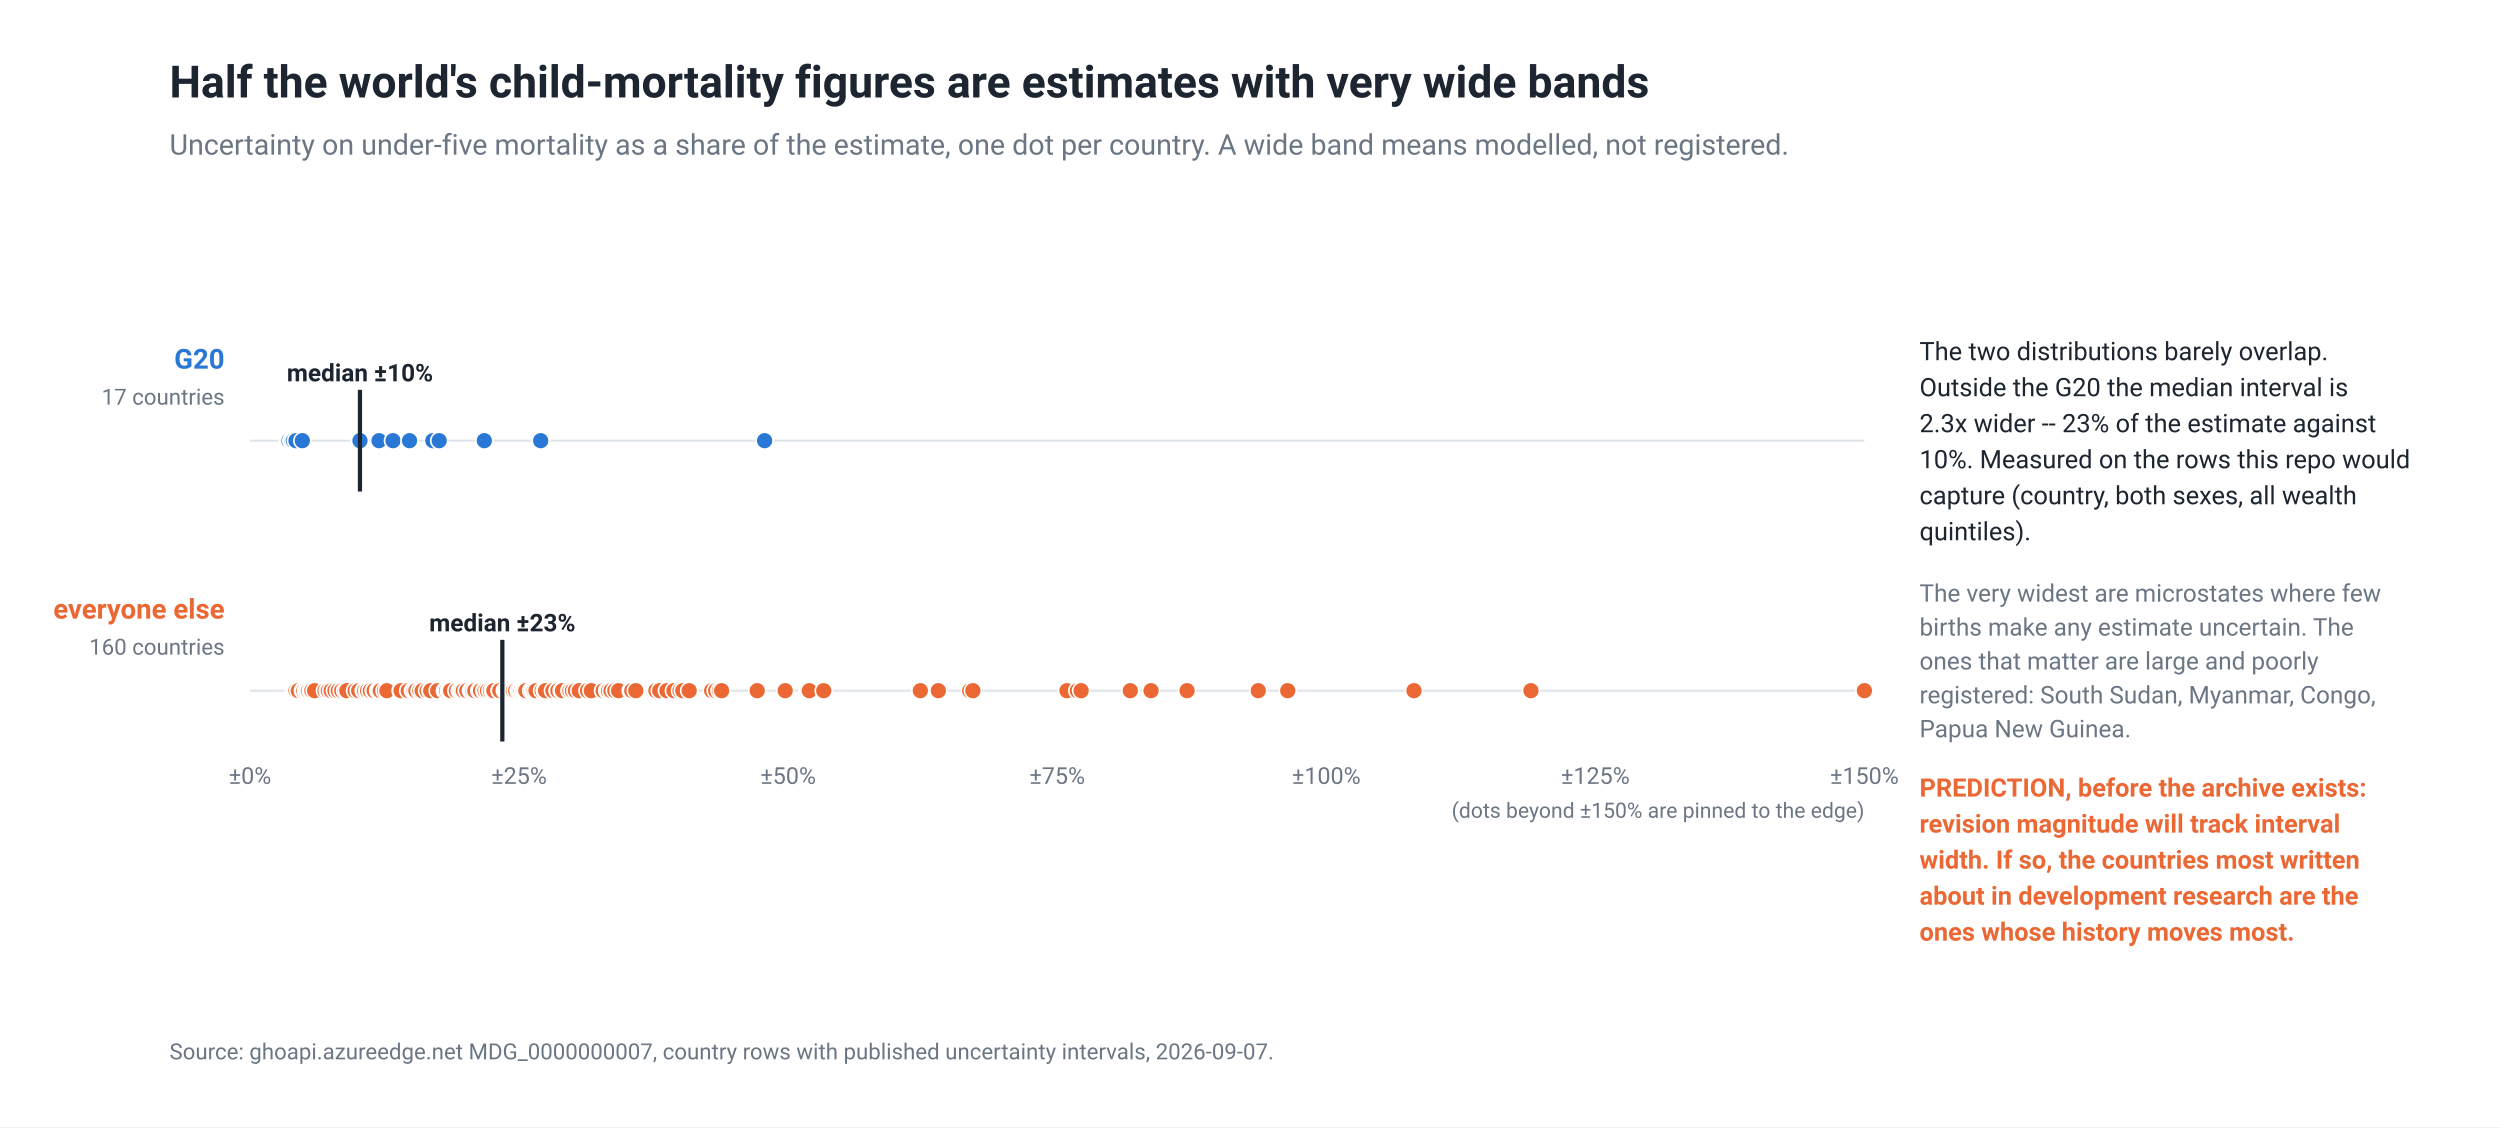
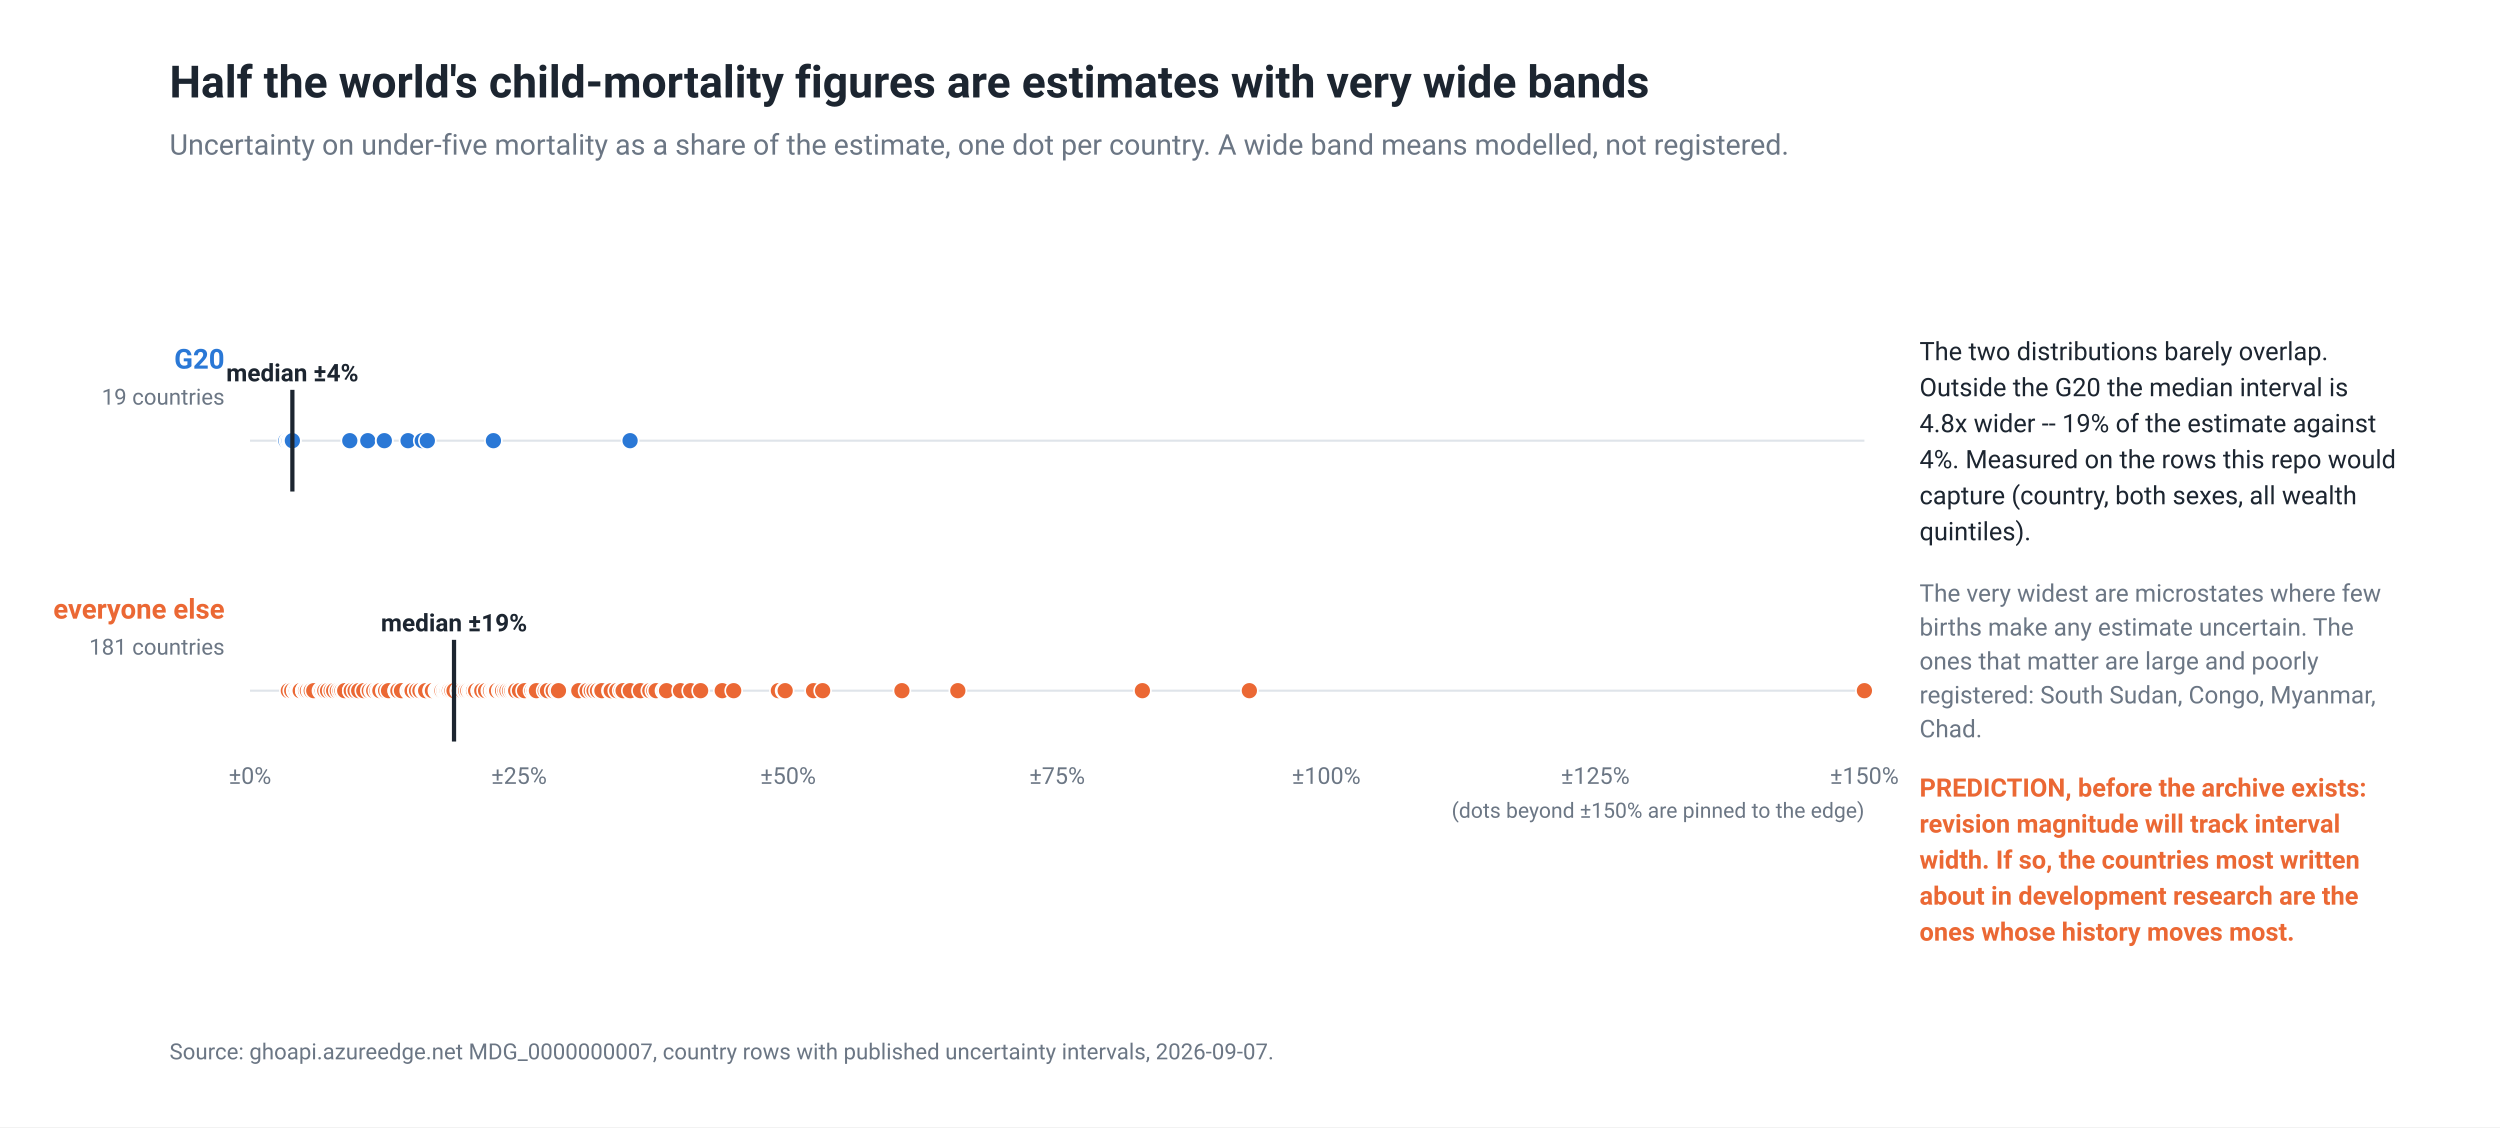
<svg xmlns="http://www.w3.org/2000/svg" width="1180" height="532" viewBox="0 0 1180 532">
  <rect width="1180" height="532" fill="#ffffff" />
  <text x="80.0" y="46.0" font-family="-apple-system,BlinkMacSystemFont,'Segoe UI',Roboto,Helvetica,Arial,sans-serif" font-size="21" fill="#1c2530" text-anchor="start" font-weight="600">Half the world's child-mortality figures are estimates with very wide bands</text>
  <text x="80.0" y="73.0" font-family="-apple-system,BlinkMacSystemFont,'Segoe UI',Roboto,Helvetica,Arial,sans-serif" font-size="13.5" fill="#6b7684" text-anchor="start" font-weight="normal">Uncertainty on under-five mortality as a share of the estimate, one dot per country. A wide band means modelled, not registered.</text>
  <text x="106.0" y="174.0" font-family="-apple-system,BlinkMacSystemFont,'Segoe UI',Roboto,Helvetica,Arial,sans-serif" font-size="13" fill="#2a78d6" text-anchor="end" font-weight="600">G20</text>
-   <text x="106.0" y="191.0" font-family="-apple-system,BlinkMacSystemFont,'Segoe UI',Roboto,Helvetica,Arial,sans-serif" font-size="10.5" fill="#6b7684" text-anchor="end" font-weight="normal">17 countries</text>
+   <text x="106.0" y="191.0" font-family="-apple-system,BlinkMacSystemFont,'Segoe UI',Roboto,Helvetica,Arial,sans-serif" font-size="10.5" fill="#6b7684" text-anchor="end" font-weight="normal">19 countries</text>
  <line x1="118.0" y1="208.0" x2="880.0" y2="208.0" stroke="#dfe4ea" stroke-width="1" />
+   <circle cx="134.9" cy="208.0" r="4" fill="#2a78d6" stroke="#ffffff" stroke-width="0.8" />
  <circle cx="135.9" cy="208.0" r="4" fill="#2a78d6" stroke="#ffffff" stroke-width="0.8" />
-   <circle cx="136.4" cy="208.0" r="4" fill="#2a78d6" stroke="#ffffff" stroke-width="0.8" />
+   <circle cx="136.5" cy="208.0" r="4" fill="#2a78d6" stroke="#ffffff" stroke-width="0.8" />
+   <circle cx="137.2" cy="208.0" r="4" fill="#2a78d6" stroke="#ffffff" stroke-width="0.8" />
  <circle cx="137.6" cy="208.0" r="4" fill="#2a78d6" stroke="#ffffff" stroke-width="0.8" />
-   <circle cx="137.6" cy="208.0" r="4" fill="#2a78d6" stroke="#ffffff" stroke-width="0.8" />
+   <circle cx="137.7" cy="208.0" r="4" fill="#2a78d6" stroke="#ffffff" stroke-width="0.8" />
+   <circle cx="137.7" cy="208.0" r="4" fill="#2a78d6" stroke="#ffffff" stroke-width="0.8" />
  <circle cx="137.8" cy="208.0" r="4" fill="#2a78d6" stroke="#ffffff" stroke-width="0.8" />
-   <circle cx="138.5" cy="208.0" r="4" fill="#2a78d6" stroke="#ffffff" stroke-width="0.8" />
-   <circle cx="139.7" cy="208.0" r="4" fill="#2a78d6" stroke="#ffffff" stroke-width="0.8" />
-   <circle cx="142.7" cy="208.0" r="4" fill="#2a78d6" stroke="#ffffff" stroke-width="0.8" />
-   <circle cx="169.9" cy="208.0" r="4" fill="#2a78d6" stroke="#ffffff" stroke-width="0.8" />
-   <circle cx="178.9" cy="208.0" r="4" fill="#2a78d6" stroke="#ffffff" stroke-width="0.8" />
-   <circle cx="185.5" cy="208.0" r="4" fill="#2a78d6" stroke="#ffffff" stroke-width="0.8" />
-   <circle cx="193.3" cy="208.0" r="4" fill="#2a78d6" stroke="#ffffff" stroke-width="0.8" />
-   <circle cx="204.3" cy="208.0" r="4" fill="#2a78d6" stroke="#ffffff" stroke-width="0.8" />
-   <circle cx="207.3" cy="208.0" r="4" fill="#2a78d6" stroke="#ffffff" stroke-width="0.8" />
-   <circle cx="228.6" cy="208.0" r="4" fill="#2a78d6" stroke="#ffffff" stroke-width="0.8" />
-   <circle cx="255.2" cy="208.0" r="4" fill="#2a78d6" stroke="#ffffff" stroke-width="0.8" />
-   <circle cx="360.9" cy="208.0" r="4" fill="#2a78d6" stroke="#ffffff" stroke-width="0.8" />
-   <line x1="169.9" y1="184.0" x2="169.9" y2="232.0" stroke="#1c2530" stroke-width="2" />
-   <text x="169.9" y="180.0" font-family="-apple-system,BlinkMacSystemFont,'Segoe UI',Roboto,Helvetica,Arial,sans-serif" font-size="11.5" fill="#1c2530" text-anchor="middle" font-weight="600">median ±10%</text>
+   <circle cx="137.9" cy="208.0" r="4" fill="#2a78d6" stroke="#ffffff" stroke-width="0.8" />
+   <circle cx="138.0" cy="208.0" r="4" fill="#2a78d6" stroke="#ffffff" stroke-width="0.8" />
+   <circle cx="165.1" cy="208.0" r="4" fill="#2a78d6" stroke="#ffffff" stroke-width="0.8" />
+   <circle cx="173.6" cy="208.0" r="4" fill="#2a78d6" stroke="#ffffff" stroke-width="0.8" />
+   <circle cx="181.3" cy="208.0" r="4" fill="#2a78d6" stroke="#ffffff" stroke-width="0.8" />
+   <circle cx="181.4" cy="208.0" r="4" fill="#2a78d6" stroke="#ffffff" stroke-width="0.8" />
+   <circle cx="192.6" cy="208.0" r="4" fill="#2a78d6" stroke="#ffffff" stroke-width="0.8" />
+   <circle cx="199.3" cy="208.0" r="4" fill="#2a78d6" stroke="#ffffff" stroke-width="0.8" />
+   <circle cx="201.7" cy="208.0" r="4" fill="#2a78d6" stroke="#ffffff" stroke-width="0.8" />
+   <circle cx="232.9" cy="208.0" r="4" fill="#2a78d6" stroke="#ffffff" stroke-width="0.8" />
+   <circle cx="297.4" cy="208.0" r="4" fill="#2a78d6" stroke="#ffffff" stroke-width="0.8" />
+   <line x1="138.0" y1="184.0" x2="138.0" y2="232.0" stroke="#1c2530" stroke-width="2" />
+   <text x="138.0" y="180.0" font-family="-apple-system,BlinkMacSystemFont,'Segoe UI',Roboto,Helvetica,Arial,sans-serif" font-size="11.5" fill="#1c2530" text-anchor="middle" font-weight="600">median ±4%</text>
  <text x="106.0" y="292.0" font-family="-apple-system,BlinkMacSystemFont,'Segoe UI',Roboto,Helvetica,Arial,sans-serif" font-size="13" fill="#eb6834" text-anchor="end" font-weight="600">everyone else</text>
-   <text x="106.0" y="309.0" font-family="-apple-system,BlinkMacSystemFont,'Segoe UI',Roboto,Helvetica,Arial,sans-serif" font-size="10.5" fill="#6b7684" text-anchor="end" font-weight="normal">160 countries</text>
+   <text x="106.0" y="309.0" font-family="-apple-system,BlinkMacSystemFont,'Segoe UI',Roboto,Helvetica,Arial,sans-serif" font-size="10.5" fill="#6b7684" text-anchor="end" font-weight="normal">181 countries</text>
  <line x1="118.0" y1="326.0" x2="880.0" y2="326.0" stroke="#dfe4ea" stroke-width="1" />
-   <circle cx="138.7" cy="326.0" r="4" fill="#eb6834" stroke="#ffffff" stroke-width="0.8" />
-   <circle cx="139.2" cy="326.0" r="4" fill="#eb6834" stroke="#ffffff" stroke-width="0.8" />
-   <circle cx="139.7" cy="326.0" r="4" fill="#eb6834" stroke="#ffffff" stroke-width="0.8" />
-   <circle cx="140.8" cy="326.0" r="4" fill="#eb6834" stroke="#ffffff" stroke-width="0.8" />
-   <circle cx="143.0" cy="326.0" r="4" fill="#eb6834" stroke="#ffffff" stroke-width="0.8" />
-   <circle cx="143.4" cy="326.0" r="4" fill="#eb6834" stroke="#ffffff" stroke-width="0.8" />
-   <circle cx="144.5" cy="326.0" r="4" fill="#eb6834" stroke="#ffffff" stroke-width="0.8" />
-   <circle cx="144.7" cy="326.0" r="4" fill="#eb6834" stroke="#ffffff" stroke-width="0.8" />
-   <circle cx="145.5" cy="326.0" r="4" fill="#eb6834" stroke="#ffffff" stroke-width="0.8" />
-   <circle cx="145.6" cy="326.0" r="4" fill="#eb6834" stroke="#ffffff" stroke-width="0.8" />
-   <circle cx="146.7" cy="326.0" r="4" fill="#eb6834" stroke="#ffffff" stroke-width="0.8" />
+   <circle cx="136.1" cy="326.0" r="4" fill="#eb6834" stroke="#ffffff" stroke-width="0.8" />
+   <circle cx="137.7" cy="326.0" r="4" fill="#eb6834" stroke="#ffffff" stroke-width="0.8" />
+   <circle cx="139.3" cy="326.0" r="4" fill="#eb6834" stroke="#ffffff" stroke-width="0.8" />
+   <circle cx="139.5" cy="326.0" r="4" fill="#eb6834" stroke="#ffffff" stroke-width="0.8" />
+   <circle cx="139.9" cy="326.0" r="4" fill="#eb6834" stroke="#ffffff" stroke-width="0.8" />
+   <circle cx="140.7" cy="326.0" r="4" fill="#eb6834" stroke="#ffffff" stroke-width="0.8" />
+   <circle cx="141.1" cy="326.0" r="4" fill="#eb6834" stroke="#ffffff" stroke-width="0.8" />
+   <circle cx="141.4" cy="326.0" r="4" fill="#eb6834" stroke="#ffffff" stroke-width="0.8" />
+   <circle cx="141.7" cy="326.0" r="4" fill="#eb6834" stroke="#ffffff" stroke-width="0.8" />
+   <circle cx="143.6" cy="326.0" r="4" fill="#eb6834" stroke="#ffffff" stroke-width="0.8" />
+   <circle cx="143.7" cy="326.0" r="4" fill="#eb6834" stroke="#ffffff" stroke-width="0.8" />
+   <circle cx="143.8" cy="326.0" r="4" fill="#eb6834" stroke="#ffffff" stroke-width="0.8" />
+   <circle cx="144.2" cy="326.0" r="4" fill="#eb6834" stroke="#ffffff" stroke-width="0.8" />
+   <circle cx="144.2" cy="326.0" r="4" fill="#eb6834" stroke="#ffffff" stroke-width="0.8" />
+   <circle cx="145.1" cy="326.0" r="4" fill="#eb6834" stroke="#ffffff" stroke-width="0.8" />
+   <circle cx="146.3" cy="326.0" r="4" fill="#eb6834" stroke="#ffffff" stroke-width="0.8" />
+   <circle cx="146.5" cy="326.0" r="4" fill="#eb6834" stroke="#ffffff" stroke-width="0.8" />
  <circle cx="146.9" cy="326.0" r="4" fill="#eb6834" stroke="#ffffff" stroke-width="0.8" />
-   <circle cx="147.2" cy="326.0" r="4" fill="#eb6834" stroke="#ffffff" stroke-width="0.8" />
-   <circle cx="148.5" cy="326.0" r="4" fill="#eb6834" stroke="#ffffff" stroke-width="0.8" />
-   <circle cx="153.4" cy="326.0" r="4" fill="#eb6834" stroke="#ffffff" stroke-width="0.8" />
-   <circle cx="154.7" cy="326.0" r="4" fill="#eb6834" stroke="#ffffff" stroke-width="0.8" />
-   <circle cx="155.0" cy="326.0" r="4" fill="#eb6834" stroke="#ffffff" stroke-width="0.8" />
+   <circle cx="148.1" cy="326.0" r="4" fill="#eb6834" stroke="#ffffff" stroke-width="0.8" />
+   <circle cx="151.5" cy="326.0" r="4" fill="#eb6834" stroke="#ffffff" stroke-width="0.8" />
+   <circle cx="152.1" cy="326.0" r="4" fill="#eb6834" stroke="#ffffff" stroke-width="0.8" />
+   <circle cx="153.0" cy="326.0" r="4" fill="#eb6834" stroke="#ffffff" stroke-width="0.8" />
+   <circle cx="153.1" cy="326.0" r="4" fill="#eb6834" stroke="#ffffff" stroke-width="0.8" />
+   <circle cx="153.3" cy="326.0" r="4" fill="#eb6834" stroke="#ffffff" stroke-width="0.8" />
+   <circle cx="154.6" cy="326.0" r="4" fill="#eb6834" stroke="#ffffff" stroke-width="0.8" />
  <circle cx="156.3" cy="326.0" r="4" fill="#eb6834" stroke="#ffffff" stroke-width="0.8" />
-   <circle cx="158.1" cy="326.0" r="4" fill="#eb6834" stroke="#ffffff" stroke-width="0.8" />
-   <circle cx="159.7" cy="326.0" r="4" fill="#eb6834" stroke="#ffffff" stroke-width="0.8" />
-   <circle cx="161.3" cy="326.0" r="4" fill="#eb6834" stroke="#ffffff" stroke-width="0.8" />
-   <circle cx="162.9" cy="326.0" r="4" fill="#eb6834" stroke="#ffffff" stroke-width="0.8" />
-   <circle cx="163.7" cy="326.0" r="4" fill="#eb6834" stroke="#ffffff" stroke-width="0.8" />
+   <circle cx="157.5" cy="326.0" r="4" fill="#eb6834" stroke="#ffffff" stroke-width="0.8" />
+   <circle cx="159.2" cy="326.0" r="4" fill="#eb6834" stroke="#ffffff" stroke-width="0.8" />
+   <circle cx="160.5" cy="326.0" r="4" fill="#eb6834" stroke="#ffffff" stroke-width="0.8" />
+   <circle cx="161.4" cy="326.0" r="4" fill="#eb6834" stroke="#ffffff" stroke-width="0.8" />
+   <circle cx="162.4" cy="326.0" r="4" fill="#eb6834" stroke="#ffffff" stroke-width="0.8" />
+   <circle cx="162.7" cy="326.0" r="4" fill="#eb6834" stroke="#ffffff" stroke-width="0.8" />
+   <circle cx="165.8" cy="326.0" r="4" fill="#eb6834" stroke="#ffffff" stroke-width="0.8" />
+   <circle cx="165.8" cy="326.0" r="4" fill="#eb6834" stroke="#ffffff" stroke-width="0.8" />
  <circle cx="167.6" cy="326.0" r="4" fill="#eb6834" stroke="#ffffff" stroke-width="0.8" />
  <circle cx="169.3" cy="326.0" r="4" fill="#eb6834" stroke="#ffffff" stroke-width="0.8" />
  <circle cx="171.7" cy="326.0" r="4" fill="#eb6834" stroke="#ffffff" stroke-width="0.8" />
-   <circle cx="172.1" cy="326.0" r="4" fill="#eb6834" stroke="#ffffff" stroke-width="0.8" />
-   <circle cx="173.3" cy="326.0" r="4" fill="#eb6834" stroke="#ffffff" stroke-width="0.8" />
-   <circle cx="173.5" cy="326.0" r="4" fill="#eb6834" stroke="#ffffff" stroke-width="0.8" />
-   <circle cx="174.8" cy="326.0" r="4" fill="#eb6834" stroke="#ffffff" stroke-width="0.8" />
+   <circle cx="174.3" cy="326.0" r="4" fill="#eb6834" stroke="#ffffff" stroke-width="0.8" />
+   <circle cx="175.8" cy="326.0" r="4" fill="#eb6834" stroke="#ffffff" stroke-width="0.8" />
  <circle cx="176.4" cy="326.0" r="4" fill="#eb6834" stroke="#ffffff" stroke-width="0.8" />
-   <circle cx="176.6" cy="326.0" r="4" fill="#eb6834" stroke="#ffffff" stroke-width="0.8" />
-   <circle cx="178.5" cy="326.0" r="4" fill="#eb6834" stroke="#ffffff" stroke-width="0.8" />
-   <circle cx="178.9" cy="326.0" r="4" fill="#eb6834" stroke="#ffffff" stroke-width="0.8" />
-   <circle cx="179.5" cy="326.0" r="4" fill="#eb6834" stroke="#ffffff" stroke-width="0.8" />
-   <circle cx="181.5" cy="326.0" r="4" fill="#eb6834" stroke="#ffffff" stroke-width="0.8" />
-   <circle cx="182.6" cy="326.0" r="4" fill="#eb6834" stroke="#ffffff" stroke-width="0.8" />
-   <circle cx="189.1" cy="326.0" r="4" fill="#eb6834" stroke="#ffffff" stroke-width="0.8" />
-   <circle cx="189.3" cy="326.0" r="4" fill="#eb6834" stroke="#ffffff" stroke-width="0.8" />
-   <circle cx="192.7" cy="326.0" r="4" fill="#eb6834" stroke="#ffffff" stroke-width="0.8" />
-   <circle cx="194.9" cy="326.0" r="4" fill="#eb6834" stroke="#ffffff" stroke-width="0.8" />
-   <circle cx="195.5" cy="326.0" r="4" fill="#eb6834" stroke="#ffffff" stroke-width="0.8" />
-   <circle cx="196.3" cy="326.0" r="4" fill="#eb6834" stroke="#ffffff" stroke-width="0.8" />
-   <circle cx="198.1" cy="326.0" r="4" fill="#eb6834" stroke="#ffffff" stroke-width="0.8" />
+   <circle cx="177.9" cy="326.0" r="4" fill="#eb6834" stroke="#ffffff" stroke-width="0.8" />
+   <circle cx="178.8" cy="326.0" r="4" fill="#eb6834" stroke="#ffffff" stroke-width="0.8" />
+   <circle cx="179.3" cy="326.0" r="4" fill="#eb6834" stroke="#ffffff" stroke-width="0.8" />
+   <circle cx="181.4" cy="326.0" r="4" fill="#eb6834" stroke="#ffffff" stroke-width="0.8" />
+   <circle cx="181.9" cy="326.0" r="4" fill="#eb6834" stroke="#ffffff" stroke-width="0.8" />
+   <circle cx="182.0" cy="326.0" r="4" fill="#eb6834" stroke="#ffffff" stroke-width="0.8" />
+   <circle cx="183.4" cy="326.0" r="4" fill="#eb6834" stroke="#ffffff" stroke-width="0.8" />
+   <circle cx="187.2" cy="326.0" r="4" fill="#eb6834" stroke="#ffffff" stroke-width="0.8" />
+   <circle cx="187.3" cy="326.0" r="4" fill="#eb6834" stroke="#ffffff" stroke-width="0.8" />
+   <circle cx="187.5" cy="326.0" r="4" fill="#eb6834" stroke="#ffffff" stroke-width="0.8" />
+   <circle cx="187.8" cy="326.0" r="4" fill="#eb6834" stroke="#ffffff" stroke-width="0.8" />
+   <circle cx="187.8" cy="326.0" r="4" fill="#eb6834" stroke="#ffffff" stroke-width="0.8" />
+   <circle cx="189.5" cy="326.0" r="4" fill="#eb6834" stroke="#ffffff" stroke-width="0.8" />
+   <circle cx="192.9" cy="326.0" r="4" fill="#eb6834" stroke="#ffffff" stroke-width="0.8" />
+   <circle cx="193.7" cy="326.0" r="4" fill="#eb6834" stroke="#ffffff" stroke-width="0.8" />
+   <circle cx="193.7" cy="326.0" r="4" fill="#eb6834" stroke="#ffffff" stroke-width="0.8" />
+   <circle cx="194.4" cy="326.0" r="4" fill="#eb6834" stroke="#ffffff" stroke-width="0.8" />
+   <circle cx="194.5" cy="326.0" r="4" fill="#eb6834" stroke="#ffffff" stroke-width="0.8" />
+   <circle cx="196.5" cy="326.0" r="4" fill="#eb6834" stroke="#ffffff" stroke-width="0.8" />
+   <circle cx="196.6" cy="326.0" r="4" fill="#eb6834" stroke="#ffffff" stroke-width="0.8" />
  <circle cx="198.2" cy="326.0" r="4" fill="#eb6834" stroke="#ffffff" stroke-width="0.8" />
-   <circle cx="199.3" cy="326.0" r="4" fill="#eb6834" stroke="#ffffff" stroke-width="0.8" />
-   <circle cx="201.6" cy="326.0" r="4" fill="#eb6834" stroke="#ffffff" stroke-width="0.8" />
-   <circle cx="203.1" cy="326.0" r="4" fill="#eb6834" stroke="#ffffff" stroke-width="0.8" />
-   <circle cx="203.3" cy="326.0" r="4" fill="#eb6834" stroke="#ffffff" stroke-width="0.8" />
-   <circle cx="206.6" cy="326.0" r="4" fill="#eb6834" stroke="#ffffff" stroke-width="0.8" />
-   <circle cx="210.0" cy="326.0" r="4" fill="#eb6834" stroke="#ffffff" stroke-width="0.8" />
+   <circle cx="200.0" cy="326.0" r="4" fill="#eb6834" stroke="#ffffff" stroke-width="0.8" />
+   <circle cx="200.3" cy="326.0" r="4" fill="#eb6834" stroke="#ffffff" stroke-width="0.8" />
+   <circle cx="200.6" cy="326.0" r="4" fill="#eb6834" stroke="#ffffff" stroke-width="0.8" />
+   <circle cx="200.6" cy="326.0" r="4" fill="#eb6834" stroke="#ffffff" stroke-width="0.8" />
+   <circle cx="200.9" cy="326.0" r="4" fill="#eb6834" stroke="#ffffff" stroke-width="0.8" />
+   <circle cx="203.7" cy="326.0" r="4" fill="#eb6834" stroke="#ffffff" stroke-width="0.8" />
+   <circle cx="203.9" cy="326.0" r="4" fill="#eb6834" stroke="#ffffff" stroke-width="0.8" />
+   <circle cx="204.1" cy="326.0" r="4" fill="#eb6834" stroke="#ffffff" stroke-width="0.8" />
+   <circle cx="206.2" cy="326.0" r="4" fill="#eb6834" stroke="#ffffff" stroke-width="0.8" />
+   <circle cx="206.5" cy="326.0" r="4" fill="#eb6834" stroke="#ffffff" stroke-width="0.8" />
+   <circle cx="207.0" cy="326.0" r="4" fill="#eb6834" stroke="#ffffff" stroke-width="0.8" />
+   <circle cx="207.3" cy="326.0" r="4" fill="#eb6834" stroke="#ffffff" stroke-width="0.8" />
+   <circle cx="207.6" cy="326.0" r="4" fill="#eb6834" stroke="#ffffff" stroke-width="0.8" />
+   <circle cx="207.6" cy="326.0" r="4" fill="#eb6834" stroke="#ffffff" stroke-width="0.8" />
+   <circle cx="207.7" cy="326.0" r="4" fill="#eb6834" stroke="#ffffff" stroke-width="0.8" />
+   <circle cx="208.0" cy="326.0" r="4" fill="#eb6834" stroke="#ffffff" stroke-width="0.8" />
+   <circle cx="208.6" cy="326.0" r="4" fill="#eb6834" stroke="#ffffff" stroke-width="0.8" />
+   <circle cx="209.6" cy="326.0" r="4" fill="#eb6834" stroke="#ffffff" stroke-width="0.8" />
+   <circle cx="210.3" cy="326.0" r="4" fill="#eb6834" stroke="#ffffff" stroke-width="0.8" />
+   <circle cx="210.5" cy="326.0" r="4" fill="#eb6834" stroke="#ffffff" stroke-width="0.8" />
  <circle cx="210.6" cy="326.0" r="4" fill="#eb6834" stroke="#ffffff" stroke-width="0.8" />
-   <circle cx="210.6" cy="326.0" r="4" fill="#eb6834" stroke="#ffffff" stroke-width="0.8" />
-   <circle cx="210.8" cy="326.0" r="4" fill="#eb6834" stroke="#ffffff" stroke-width="0.8" />
+   <circle cx="211.1" cy="326.0" r="4" fill="#eb6834" stroke="#ffffff" stroke-width="0.8" />
+   <circle cx="211.8" cy="326.0" r="4" fill="#eb6834" stroke="#ffffff" stroke-width="0.8" />
  <circle cx="211.9" cy="326.0" r="4" fill="#eb6834" stroke="#ffffff" stroke-width="0.8" />
-   <circle cx="211.9" cy="326.0" r="4" fill="#eb6834" stroke="#ffffff" stroke-width="0.8" />
-   <circle cx="212.3" cy="326.0" r="4" fill="#eb6834" stroke="#ffffff" stroke-width="0.8" />
-   <circle cx="212.7" cy="326.0" r="4" fill="#eb6834" stroke="#ffffff" stroke-width="0.8" />
-   <circle cx="215.4" cy="326.0" r="4" fill="#eb6834" stroke="#ffffff" stroke-width="0.8" />
-   <circle cx="217.0" cy="326.0" r="4" fill="#eb6834" stroke="#ffffff" stroke-width="0.8" />
-   <circle cx="217.7" cy="326.0" r="4" fill="#eb6834" stroke="#ffffff" stroke-width="0.8" />
-   <circle cx="217.8" cy="326.0" r="4" fill="#eb6834" stroke="#ffffff" stroke-width="0.8" />
-   <circle cx="218.0" cy="326.0" r="4" fill="#eb6834" stroke="#ffffff" stroke-width="0.8" />
-   <circle cx="218.7" cy="326.0" r="4" fill="#eb6834" stroke="#ffffff" stroke-width="0.8" />
-   <circle cx="220.3" cy="326.0" r="4" fill="#eb6834" stroke="#ffffff" stroke-width="0.8" />
-   <circle cx="222.3" cy="326.0" r="4" fill="#eb6834" stroke="#ffffff" stroke-width="0.8" />
-   <circle cx="222.8" cy="326.0" r="4" fill="#eb6834" stroke="#ffffff" stroke-width="0.8" />
-   <circle cx="223.2" cy="326.0" r="4" fill="#eb6834" stroke="#ffffff" stroke-width="0.8" />
-   <circle cx="224.1" cy="326.0" r="4" fill="#eb6834" stroke="#ffffff" stroke-width="0.8" />
-   <circle cx="226.2" cy="326.0" r="4" fill="#eb6834" stroke="#ffffff" stroke-width="0.8" />
-   <circle cx="226.6" cy="326.0" r="4" fill="#eb6834" stroke="#ffffff" stroke-width="0.8" />
-   <circle cx="226.8" cy="326.0" r="4" fill="#eb6834" stroke="#ffffff" stroke-width="0.8" />
-   <circle cx="228.6" cy="326.0" r="4" fill="#eb6834" stroke="#ffffff" stroke-width="0.8" />
-   <circle cx="228.9" cy="326.0" r="4" fill="#eb6834" stroke="#ffffff" stroke-width="0.8" />
-   <circle cx="230.1" cy="326.0" r="4" fill="#eb6834" stroke="#ffffff" stroke-width="0.8" />
+   <circle cx="212.0" cy="326.0" r="4" fill="#eb6834" stroke="#ffffff" stroke-width="0.8" />
+   <circle cx="212.0" cy="326.0" r="4" fill="#eb6834" stroke="#ffffff" stroke-width="0.8" />
+   <circle cx="212.1" cy="326.0" r="4" fill="#eb6834" stroke="#ffffff" stroke-width="0.8" />
+   <circle cx="213.0" cy="326.0" r="4" fill="#eb6834" stroke="#ffffff" stroke-width="0.8" />
+   <circle cx="213.3" cy="326.0" r="4" fill="#eb6834" stroke="#ffffff" stroke-width="0.8" />
+   <circle cx="214.3" cy="326.0" r="4" fill="#eb6834" stroke="#ffffff" stroke-width="0.8" />
+   <circle cx="216.5" cy="326.0" r="4" fill="#eb6834" stroke="#ffffff" stroke-width="0.8" />
+   <circle cx="216.8" cy="326.0" r="4" fill="#eb6834" stroke="#ffffff" stroke-width="0.8" />
+   <circle cx="218.2" cy="326.0" r="4" fill="#eb6834" stroke="#ffffff" stroke-width="0.8" />
+   <circle cx="219.4" cy="326.0" r="4" fill="#eb6834" stroke="#ffffff" stroke-width="0.8" />
+   <circle cx="219.8" cy="326.0" r="4" fill="#eb6834" stroke="#ffffff" stroke-width="0.8" />
+   <circle cx="220.8" cy="326.0" r="4" fill="#eb6834" stroke="#ffffff" stroke-width="0.8" />
+   <circle cx="221.9" cy="326.0" r="4" fill="#eb6834" stroke="#ffffff" stroke-width="0.8" />
+   <circle cx="222.6" cy="326.0" r="4" fill="#eb6834" stroke="#ffffff" stroke-width="0.8" />
+   <circle cx="222.7" cy="326.0" r="4" fill="#eb6834" stroke="#ffffff" stroke-width="0.8" />
+   <circle cx="223.0" cy="326.0" r="4" fill="#eb6834" stroke="#ffffff" stroke-width="0.8" />
+   <circle cx="223.3" cy="326.0" r="4" fill="#eb6834" stroke="#ffffff" stroke-width="0.8" />
+   <circle cx="223.5" cy="326.0" r="4" fill="#eb6834" stroke="#ffffff" stroke-width="0.8" />
+   <circle cx="224.5" cy="326.0" r="4" fill="#eb6834" stroke="#ffffff" stroke-width="0.8" />
+   <circle cx="224.5" cy="326.0" r="4" fill="#eb6834" stroke="#ffffff" stroke-width="0.8" />
+   <circle cx="226.4" cy="326.0" r="4" fill="#eb6834" stroke="#ffffff" stroke-width="0.8" />
+   <circle cx="226.5" cy="326.0" r="4" fill="#eb6834" stroke="#ffffff" stroke-width="0.8" />
+   <circle cx="227.2" cy="326.0" r="4" fill="#eb6834" stroke="#ffffff" stroke-width="0.8" />
+   <circle cx="227.4" cy="326.0" r="4" fill="#eb6834" stroke="#ffffff" stroke-width="0.8" />
+   <circle cx="227.4" cy="326.0" r="4" fill="#eb6834" stroke="#ffffff" stroke-width="0.8" />
+   <circle cx="229.2" cy="326.0" r="4" fill="#eb6834" stroke="#ffffff" stroke-width="0.8" />
+   <circle cx="231.2" cy="326.0" r="4" fill="#eb6834" stroke="#ffffff" stroke-width="0.8" />
  <circle cx="231.5" cy="326.0" r="4" fill="#eb6834" stroke="#ffffff" stroke-width="0.8" />
  <circle cx="232.6" cy="326.0" r="4" fill="#eb6834" stroke="#ffffff" stroke-width="0.8" />
  <circle cx="233.1" cy="326.0" r="4" fill="#eb6834" stroke="#ffffff" stroke-width="0.8" />
-   <circle cx="235.8" cy="326.0" r="4" fill="#eb6834" stroke="#ffffff" stroke-width="0.8" />
-   <circle cx="235.9" cy="326.0" r="4" fill="#eb6834" stroke="#ffffff" stroke-width="0.8" />
-   <circle cx="238.3" cy="326.0" r="4" fill="#eb6834" stroke="#ffffff" stroke-width="0.8" />
-   <circle cx="238.7" cy="326.0" r="4" fill="#eb6834" stroke="#ffffff" stroke-width="0.8" />
+   <circle cx="233.8" cy="326.0" r="4" fill="#eb6834" stroke="#ffffff" stroke-width="0.8" />
+   <circle cx="234.0" cy="326.0" r="4" fill="#eb6834" stroke="#ffffff" stroke-width="0.8" />
+   <circle cx="234.4" cy="326.0" r="4" fill="#eb6834" stroke="#ffffff" stroke-width="0.8" />
+   <circle cx="236.1" cy="326.0" r="4" fill="#eb6834" stroke="#ffffff" stroke-width="0.8" />
+   <circle cx="236.7" cy="326.0" r="4" fill="#eb6834" stroke="#ffffff" stroke-width="0.8" />
+   <circle cx="237.2" cy="326.0" r="4" fill="#eb6834" stroke="#ffffff" stroke-width="0.8" />
+   <circle cx="238.4" cy="326.0" r="4" fill="#eb6834" stroke="#ffffff" stroke-width="0.8" />
  <circle cx="239.3" cy="326.0" r="4" fill="#eb6834" stroke="#ffffff" stroke-width="0.8" />
-   <circle cx="239.5" cy="326.0" r="4" fill="#eb6834" stroke="#ffffff" stroke-width="0.8" />
-   <circle cx="240.0" cy="326.0" r="4" fill="#eb6834" stroke="#ffffff" stroke-width="0.8" />
-   <circle cx="240.7" cy="326.0" r="4" fill="#eb6834" stroke="#ffffff" stroke-width="0.8" />
-   <circle cx="241.8" cy="326.0" r="4" fill="#eb6834" stroke="#ffffff" stroke-width="0.8" />
-   <circle cx="242.1" cy="326.0" r="4" fill="#eb6834" stroke="#ffffff" stroke-width="0.8" />
-   <circle cx="242.3" cy="326.0" r="4" fill="#eb6834" stroke="#ffffff" stroke-width="0.8" />
+   <circle cx="240.5" cy="326.0" r="4" fill="#eb6834" stroke="#ffffff" stroke-width="0.8" />
+   <circle cx="241.6" cy="326.0" r="4" fill="#eb6834" stroke="#ffffff" stroke-width="0.8" />
+   <circle cx="242.6" cy="326.0" r="4" fill="#eb6834" stroke="#ffffff" stroke-width="0.8" />
+   <circle cx="242.6" cy="326.0" r="4" fill="#eb6834" stroke="#ffffff" stroke-width="0.8" />
+   <circle cx="243.0" cy="326.0" r="4" fill="#eb6834" stroke="#ffffff" stroke-width="0.8" />
  <circle cx="243.4" cy="326.0" r="4" fill="#eb6834" stroke="#ffffff" stroke-width="0.8" />
-   <circle cx="244.8" cy="326.0" r="4" fill="#eb6834" stroke="#ffffff" stroke-width="0.8" />
-   <circle cx="245.6" cy="326.0" r="4" fill="#eb6834" stroke="#ffffff" stroke-width="0.8" />
-   <circle cx="246.0" cy="326.0" r="4" fill="#eb6834" stroke="#ffffff" stroke-width="0.8" />
-   <circle cx="246.9" cy="326.0" r="4" fill="#eb6834" stroke="#ffffff" stroke-width="0.8" />
-   <circle cx="247.1" cy="326.0" r="4" fill="#eb6834" stroke="#ffffff" stroke-width="0.8" />
-   <circle cx="247.5" cy="326.0" r="4" fill="#eb6834" stroke="#ffffff" stroke-width="0.8" />
-   <circle cx="248.2" cy="326.0" r="4" fill="#eb6834" stroke="#ffffff" stroke-width="0.8" />
-   <circle cx="250.7" cy="326.0" r="4" fill="#eb6834" stroke="#ffffff" stroke-width="0.8" />
-   <circle cx="251.4" cy="326.0" r="4" fill="#eb6834" stroke="#ffffff" stroke-width="0.8" />
+   <circle cx="243.4" cy="326.0" r="4" fill="#eb6834" stroke="#ffffff" stroke-width="0.8" />
+   <circle cx="245.2" cy="326.0" r="4" fill="#eb6834" stroke="#ffffff" stroke-width="0.8" />
+   <circle cx="247.6" cy="326.0" r="4" fill="#eb6834" stroke="#ffffff" stroke-width="0.8" />
+   <circle cx="251.1" cy="326.0" r="4" fill="#eb6834" stroke="#ffffff" stroke-width="0.8" />
  <circle cx="252.1" cy="326.0" r="4" fill="#eb6834" stroke="#ffffff" stroke-width="0.8" />
+   <circle cx="252.2" cy="326.0" r="4" fill="#eb6834" stroke="#ffffff" stroke-width="0.8" />
  <circle cx="253.0" cy="326.0" r="4" fill="#eb6834" stroke="#ffffff" stroke-width="0.8" />
-   <circle cx="255.9" cy="326.0" r="4" fill="#eb6834" stroke="#ffffff" stroke-width="0.8" />
-   <circle cx="257.2" cy="326.0" r="4" fill="#eb6834" stroke="#ffffff" stroke-width="0.8" />
-   <circle cx="257.2" cy="326.0" r="4" fill="#eb6834" stroke="#ffffff" stroke-width="0.8" />
-   <circle cx="257.5" cy="326.0" r="4" fill="#eb6834" stroke="#ffffff" stroke-width="0.8" />
-   <circle cx="261.0" cy="326.0" r="4" fill="#eb6834" stroke="#ffffff" stroke-width="0.8" />
-   <circle cx="263.2" cy="326.0" r="4" fill="#eb6834" stroke="#ffffff" stroke-width="0.8" />
-   <circle cx="263.3" cy="326.0" r="4" fill="#eb6834" stroke="#ffffff" stroke-width="0.8" />
-   <circle cx="265.1" cy="326.0" r="4" fill="#eb6834" stroke="#ffffff" stroke-width="0.8" />
-   <circle cx="265.5" cy="326.0" r="4" fill="#eb6834" stroke="#ffffff" stroke-width="0.8" />
-   <circle cx="268.8" cy="326.0" r="4" fill="#eb6834" stroke="#ffffff" stroke-width="0.8" />
-   <circle cx="269.0" cy="326.0" r="4" fill="#eb6834" stroke="#ffffff" stroke-width="0.8" />
-   <circle cx="270.2" cy="326.0" r="4" fill="#eb6834" stroke="#ffffff" stroke-width="0.8" />
-   <circle cx="271.6" cy="326.0" r="4" fill="#eb6834" stroke="#ffffff" stroke-width="0.8" />
-   <circle cx="273.4" cy="326.0" r="4" fill="#eb6834" stroke="#ffffff" stroke-width="0.8" />
-   <circle cx="277.3" cy="326.0" r="4" fill="#eb6834" stroke="#ffffff" stroke-width="0.8" />
+   <circle cx="253.0" cy="326.0" r="4" fill="#eb6834" stroke="#ffffff" stroke-width="0.8" />
+   <circle cx="253.2" cy="326.0" r="4" fill="#eb6834" stroke="#ffffff" stroke-width="0.8" />
+   <circle cx="257.3" cy="326.0" r="4" fill="#eb6834" stroke="#ffffff" stroke-width="0.8" />
+   <circle cx="258.4" cy="326.0" r="4" fill="#eb6834" stroke="#ffffff" stroke-width="0.8" />
+   <circle cx="261.1" cy="326.0" r="4" fill="#eb6834" stroke="#ffffff" stroke-width="0.8" />
+   <circle cx="262.9" cy="326.0" r="4" fill="#eb6834" stroke="#ffffff" stroke-width="0.8" />
+   <circle cx="263.6" cy="326.0" r="4" fill="#eb6834" stroke="#ffffff" stroke-width="0.8" />
+   <circle cx="271.8" cy="326.0" r="4" fill="#eb6834" stroke="#ffffff" stroke-width="0.8" />
+   <circle cx="272.3" cy="326.0" r="4" fill="#eb6834" stroke="#ffffff" stroke-width="0.8" />
+   <circle cx="272.7" cy="326.0" r="4" fill="#eb6834" stroke="#ffffff" stroke-width="0.8" />
+   <circle cx="273.2" cy="326.0" r="4" fill="#eb6834" stroke="#ffffff" stroke-width="0.8" />
+   <circle cx="277.1" cy="326.0" r="4" fill="#eb6834" stroke="#ffffff" stroke-width="0.8" />
  <circle cx="279.1" cy="326.0" r="4" fill="#eb6834" stroke="#ffffff" stroke-width="0.8" />
-   <circle cx="284.7" cy="326.0" r="4" fill="#eb6834" stroke="#ffffff" stroke-width="0.8" />
-   <circle cx="284.7" cy="326.0" r="4" fill="#eb6834" stroke="#ffffff" stroke-width="0.8" />
-   <circle cx="286.6" cy="326.0" r="4" fill="#eb6834" stroke="#ffffff" stroke-width="0.8" />
-   <circle cx="287.2" cy="326.0" r="4" fill="#eb6834" stroke="#ffffff" stroke-width="0.8" />
-   <circle cx="288.4" cy="326.0" r="4" fill="#eb6834" stroke="#ffffff" stroke-width="0.8" />
-   <circle cx="290.2" cy="326.0" r="4" fill="#eb6834" stroke="#ffffff" stroke-width="0.8" />
-   <circle cx="292.0" cy="326.0" r="4" fill="#eb6834" stroke="#ffffff" stroke-width="0.8" />
-   <circle cx="297.7" cy="326.0" r="4" fill="#eb6834" stroke="#ffffff" stroke-width="0.8" />
-   <circle cx="298.2" cy="326.0" r="4" fill="#eb6834" stroke="#ffffff" stroke-width="0.8" />
-   <circle cx="300.1" cy="326.0" r="4" fill="#eb6834" stroke="#ffffff" stroke-width="0.8" />
-   <circle cx="309.0" cy="326.0" r="4" fill="#eb6834" stroke="#ffffff" stroke-width="0.8" />
-   <circle cx="309.6" cy="326.0" r="4" fill="#eb6834" stroke="#ffffff" stroke-width="0.8" />
-   <circle cx="311.4" cy="326.0" r="4" fill="#eb6834" stroke="#ffffff" stroke-width="0.8" />
-   <circle cx="314.8" cy="326.0" r="4" fill="#eb6834" stroke="#ffffff" stroke-width="0.8" />
-   <circle cx="318.1" cy="326.0" r="4" fill="#eb6834" stroke="#ffffff" stroke-width="0.8" />
-   <circle cx="321.0" cy="326.0" r="4" fill="#eb6834" stroke="#ffffff" stroke-width="0.8" />
-   <circle cx="322.3" cy="326.0" r="4" fill="#eb6834" stroke="#ffffff" stroke-width="0.8" />
-   <circle cx="325.3" cy="326.0" r="4" fill="#eb6834" stroke="#ffffff" stroke-width="0.8" />
-   <circle cx="335.9" cy="326.0" r="4" fill="#eb6834" stroke="#ffffff" stroke-width="0.8" />
-   <circle cx="337.8" cy="326.0" r="4" fill="#eb6834" stroke="#ffffff" stroke-width="0.8" />
-   <circle cx="339.6" cy="326.0" r="4" fill="#eb6834" stroke="#ffffff" stroke-width="0.8" />
-   <circle cx="340.6" cy="326.0" r="4" fill="#eb6834" stroke="#ffffff" stroke-width="0.8" />
-   <circle cx="357.4" cy="326.0" r="4" fill="#eb6834" stroke="#ffffff" stroke-width="0.8" />
+   <circle cx="280.4" cy="326.0" r="4" fill="#eb6834" stroke="#ffffff" stroke-width="0.8" />
+   <circle cx="282.0" cy="326.0" r="4" fill="#eb6834" stroke="#ffffff" stroke-width="0.8" />
+   <circle cx="283.7" cy="326.0" r="4" fill="#eb6834" stroke="#ffffff" stroke-width="0.8" />
+   <circle cx="284.1" cy="326.0" r="4" fill="#eb6834" stroke="#ffffff" stroke-width="0.8" />
+   <circle cx="288.1" cy="326.0" r="4" fill="#eb6834" stroke="#ffffff" stroke-width="0.8" />
+   <circle cx="288.5" cy="326.0" r="4" fill="#eb6834" stroke="#ffffff" stroke-width="0.8" />
+   <circle cx="291.1" cy="326.0" r="4" fill="#eb6834" stroke="#ffffff" stroke-width="0.8" />
+   <circle cx="293.2" cy="326.0" r="4" fill="#eb6834" stroke="#ffffff" stroke-width="0.8" />
+   <circle cx="294.1" cy="326.0" r="4" fill="#eb6834" stroke="#ffffff" stroke-width="0.8" />
+   <circle cx="297.5" cy="326.0" r="4" fill="#eb6834" stroke="#ffffff" stroke-width="0.8" />
+   <circle cx="302.3" cy="326.0" r="4" fill="#eb6834" stroke="#ffffff" stroke-width="0.8" />
+   <circle cx="306.7" cy="326.0" r="4" fill="#eb6834" stroke="#ffffff" stroke-width="0.8" />
+   <circle cx="308.6" cy="326.0" r="4" fill="#eb6834" stroke="#ffffff" stroke-width="0.8" />
+   <circle cx="309.7" cy="326.0" r="4" fill="#eb6834" stroke="#ffffff" stroke-width="0.8" />
+   <circle cx="313.4" cy="326.0" r="4" fill="#eb6834" stroke="#ffffff" stroke-width="0.8" />
+   <circle cx="314.0" cy="326.0" r="4" fill="#eb6834" stroke="#ffffff" stroke-width="0.8" />
+   <circle cx="314.6" cy="326.0" r="4" fill="#eb6834" stroke="#ffffff" stroke-width="0.8" />
+   <circle cx="321.2" cy="326.0" r="4" fill="#eb6834" stroke="#ffffff" stroke-width="0.8" />
+   <circle cx="326.0" cy="326.0" r="4" fill="#eb6834" stroke="#ffffff" stroke-width="0.8" />
+   <circle cx="330.7" cy="326.0" r="4" fill="#eb6834" stroke="#ffffff" stroke-width="0.8" />
+   <circle cx="340.9" cy="326.0" r="4" fill="#eb6834" stroke="#ffffff" stroke-width="0.8" />
+   <circle cx="346.3" cy="326.0" r="4" fill="#eb6834" stroke="#ffffff" stroke-width="0.8" />
+   <circle cx="367.4" cy="326.0" r="4" fill="#eb6834" stroke="#ffffff" stroke-width="0.8" />
+   <circle cx="370.1" cy="326.0" r="4" fill="#eb6834" stroke="#ffffff" stroke-width="0.8" />
  <circle cx="370.6" cy="326.0" r="4" fill="#eb6834" stroke="#ffffff" stroke-width="0.8" />
-   <circle cx="381.1" cy="326.0" r="4" fill="#eb6834" stroke="#ffffff" stroke-width="0.8" />
-   <circle cx="381.3" cy="326.0" r="4" fill="#eb6834" stroke="#ffffff" stroke-width="0.8" />
-   <circle cx="382.0" cy="326.0" r="4" fill="#eb6834" stroke="#ffffff" stroke-width="0.8" />
-   <circle cx="388.8" cy="326.0" r="4" fill="#eb6834" stroke="#ffffff" stroke-width="0.8" />
-   <circle cx="434.4" cy="326.0" r="4" fill="#eb6834" stroke="#ffffff" stroke-width="0.8" />
-   <circle cx="442.9" cy="326.0" r="4" fill="#eb6834" stroke="#ffffff" stroke-width="0.8" />
-   <circle cx="457.7" cy="326.0" r="4" fill="#eb6834" stroke="#ffffff" stroke-width="0.8" />
-   <circle cx="459.2" cy="326.0" r="4" fill="#eb6834" stroke="#ffffff" stroke-width="0.8" />
-   <circle cx="503.6" cy="326.0" r="4" fill="#eb6834" stroke="#ffffff" stroke-width="0.8" />
-   <circle cx="508.5" cy="326.0" r="4" fill="#eb6834" stroke="#ffffff" stroke-width="0.8" />
-   <circle cx="510.3" cy="326.0" r="4" fill="#eb6834" stroke="#ffffff" stroke-width="0.8" />
-   <circle cx="533.5" cy="326.0" r="4" fill="#eb6834" stroke="#ffffff" stroke-width="0.8" />
-   <circle cx="543.3" cy="326.0" r="4" fill="#eb6834" stroke="#ffffff" stroke-width="0.8" />
-   <circle cx="560.3" cy="326.0" r="4" fill="#eb6834" stroke="#ffffff" stroke-width="0.8" />
-   <circle cx="593.9" cy="326.0" r="4" fill="#eb6834" stroke="#ffffff" stroke-width="0.8" />
-   <circle cx="607.8" cy="326.0" r="4" fill="#eb6834" stroke="#ffffff" stroke-width="0.8" />
-   <circle cx="667.4" cy="326.0" r="4" fill="#eb6834" stroke="#ffffff" stroke-width="0.8" />
-   <circle cx="722.6" cy="326.0" r="4" fill="#eb6834" stroke="#ffffff" stroke-width="0.8" />
+   <circle cx="384.0" cy="326.0" r="4" fill="#eb6834" stroke="#ffffff" stroke-width="0.8" />
+   <circle cx="388.3" cy="326.0" r="4" fill="#eb6834" stroke="#ffffff" stroke-width="0.8" />
+   <circle cx="425.7" cy="326.0" r="4" fill="#eb6834" stroke="#ffffff" stroke-width="0.8" />
+   <circle cx="452.1" cy="326.0" r="4" fill="#eb6834" stroke="#ffffff" stroke-width="0.8" />
+   <circle cx="539.2" cy="326.0" r="4" fill="#eb6834" stroke="#ffffff" stroke-width="0.8" />
+   <circle cx="589.7" cy="326.0" r="4" fill="#eb6834" stroke="#ffffff" stroke-width="0.8" />
  <circle cx="880.0" cy="326.0" r="4" fill="#eb6834" stroke="#ffffff" stroke-width="0.8" />
-   <line x1="237.1" y1="302.0" x2="237.1" y2="350.0" stroke="#1c2530" stroke-width="2" />
-   <text x="237.1" y="298.0" font-family="-apple-system,BlinkMacSystemFont,'Segoe UI',Roboto,Helvetica,Arial,sans-serif" font-size="11.5" fill="#1c2530" text-anchor="middle" font-weight="600">median ±23%</text>
+   <line x1="214.3" y1="302.0" x2="214.3" y2="350.0" stroke="#1c2530" stroke-width="2" />
+   <text x="214.3" y="298.0" font-family="-apple-system,BlinkMacSystemFont,'Segoe UI',Roboto,Helvetica,Arial,sans-serif" font-size="11.5" fill="#1c2530" text-anchor="middle" font-weight="600">median ±19%</text>
  <text x="118.0" y="370.0" font-family="-apple-system,BlinkMacSystemFont,'Segoe UI',Roboto,Helvetica,Arial,sans-serif" font-size="11" fill="#6b7684" text-anchor="middle" font-weight="normal">±0%</text>
  <text x="245.0" y="370.0" font-family="-apple-system,BlinkMacSystemFont,'Segoe UI',Roboto,Helvetica,Arial,sans-serif" font-size="11" fill="#6b7684" text-anchor="middle" font-weight="normal">±25%</text>
  <text x="372.0" y="370.0" font-family="-apple-system,BlinkMacSystemFont,'Segoe UI',Roboto,Helvetica,Arial,sans-serif" font-size="11" fill="#6b7684" text-anchor="middle" font-weight="normal">±50%</text>
  <text x="499.0" y="370.0" font-family="-apple-system,BlinkMacSystemFont,'Segoe UI',Roboto,Helvetica,Arial,sans-serif" font-size="11" fill="#6b7684" text-anchor="middle" font-weight="normal">±75%</text>
  <text x="626.0" y="370.0" font-family="-apple-system,BlinkMacSystemFont,'Segoe UI',Roboto,Helvetica,Arial,sans-serif" font-size="11" fill="#6b7684" text-anchor="middle" font-weight="normal">±100%</text>
  <text x="753.0" y="370.0" font-family="-apple-system,BlinkMacSystemFont,'Segoe UI',Roboto,Helvetica,Arial,sans-serif" font-size="11" fill="#6b7684" text-anchor="middle" font-weight="normal">±125%</text>
  <text x="880.0" y="370.0" font-family="-apple-system,BlinkMacSystemFont,'Segoe UI',Roboto,Helvetica,Arial,sans-serif" font-size="11" fill="#6b7684" text-anchor="middle" font-weight="normal">±150%</text>
  <text x="880.0" y="386.0" font-family="-apple-system,BlinkMacSystemFont,'Segoe UI',Roboto,Helvetica,Arial,sans-serif" font-size="10" fill="#6b7684" text-anchor="end" font-weight="normal">(dots beyond ±150% are pinned to the edge)</text>
  <text x="906.0" y="170.0" font-family="-apple-system,BlinkMacSystemFont,'Segoe UI',Roboto,Helvetica,Arial,sans-serif" font-size="12" fill="#1c2530" text-anchor="start" font-weight="normal">The two distributions barely overlap.</text>
  <text x="906.0" y="187.0" font-family="-apple-system,BlinkMacSystemFont,'Segoe UI',Roboto,Helvetica,Arial,sans-serif" font-size="12" fill="#1c2530" text-anchor="start" font-weight="normal">Outside the G20 the median interval is</text>
-   <text x="906.0" y="204.0" font-family="-apple-system,BlinkMacSystemFont,'Segoe UI',Roboto,Helvetica,Arial,sans-serif" font-size="12" fill="#1c2530" text-anchor="start" font-weight="normal">2.3x wider -- 23% of the estimate against</text>
-   <text x="906.0" y="221.0" font-family="-apple-system,BlinkMacSystemFont,'Segoe UI',Roboto,Helvetica,Arial,sans-serif" font-size="12" fill="#1c2530" text-anchor="start" font-weight="normal">10%. Measured on the rows this repo would</text>
+   <text x="906.0" y="204.0" font-family="-apple-system,BlinkMacSystemFont,'Segoe UI',Roboto,Helvetica,Arial,sans-serif" font-size="12" fill="#1c2530" text-anchor="start" font-weight="normal">4.8x wider -- 19% of the estimate against</text>
+   <text x="906.0" y="221.0" font-family="-apple-system,BlinkMacSystemFont,'Segoe UI',Roboto,Helvetica,Arial,sans-serif" font-size="12" fill="#1c2530" text-anchor="start" font-weight="normal">4%. Measured on the rows this repo would</text>
  <text x="906.0" y="238.0" font-family="-apple-system,BlinkMacSystemFont,'Segoe UI',Roboto,Helvetica,Arial,sans-serif" font-size="12" fill="#1c2530" text-anchor="start" font-weight="normal">capture (country, both sexes, all wealth</text>
  <text x="906.0" y="255.0" font-family="-apple-system,BlinkMacSystemFont,'Segoe UI',Roboto,Helvetica,Arial,sans-serif" font-size="12" fill="#1c2530" text-anchor="start" font-weight="normal">quintiles).</text>
  <text x="906.0" y="284.0" font-family="-apple-system,BlinkMacSystemFont,'Segoe UI',Roboto,Helvetica,Arial,sans-serif" font-size="11.5" fill="#6b7684" text-anchor="start" font-weight="normal">The very widest are microstates where few</text>
  <text x="906.0" y="300.0" font-family="-apple-system,BlinkMacSystemFont,'Segoe UI',Roboto,Helvetica,Arial,sans-serif" font-size="11.5" fill="#6b7684" text-anchor="start" font-weight="normal">births make any estimate uncertain. The</text>
  <text x="906.0" y="316.0" font-family="-apple-system,BlinkMacSystemFont,'Segoe UI',Roboto,Helvetica,Arial,sans-serif" font-size="11.5" fill="#6b7684" text-anchor="start" font-weight="normal">ones that matter are large and poorly</text>
-   <text x="906.0" y="332.0" font-family="-apple-system,BlinkMacSystemFont,'Segoe UI',Roboto,Helvetica,Arial,sans-serif" font-size="11.5" fill="#6b7684" text-anchor="start" font-weight="normal">registered: South Sudan, Myanmar, Congo,</text>
-   <text x="906.0" y="348.0" font-family="-apple-system,BlinkMacSystemFont,'Segoe UI',Roboto,Helvetica,Arial,sans-serif" font-size="11.5" fill="#6b7684" text-anchor="start" font-weight="normal">Papua New Guinea.</text>
+   <text x="906.0" y="332.0" font-family="-apple-system,BlinkMacSystemFont,'Segoe UI',Roboto,Helvetica,Arial,sans-serif" font-size="11.5" fill="#6b7684" text-anchor="start" font-weight="normal">registered: South Sudan, Congo, Myanmar,</text>
+   <text x="906.0" y="348.0" font-family="-apple-system,BlinkMacSystemFont,'Segoe UI',Roboto,Helvetica,Arial,sans-serif" font-size="11.5" fill="#6b7684" text-anchor="start" font-weight="normal">Chad.</text>
  <text x="906.0" y="376.0" font-family="-apple-system,BlinkMacSystemFont,'Segoe UI',Roboto,Helvetica,Arial,sans-serif" font-size="12" fill="#eb6834" text-anchor="start" font-weight="600">PREDICTION, before the archive exists:</text>
  <text x="906.0" y="393.0" font-family="-apple-system,BlinkMacSystemFont,'Segoe UI',Roboto,Helvetica,Arial,sans-serif" font-size="12" fill="#eb6834" text-anchor="start" font-weight="600">revision magnitude will track interval</text>
  <text x="906.0" y="410.0" font-family="-apple-system,BlinkMacSystemFont,'Segoe UI',Roboto,Helvetica,Arial,sans-serif" font-size="12" fill="#eb6834" text-anchor="start" font-weight="600">width. If so, the countries most written</text>
  <text x="906.0" y="427.0" font-family="-apple-system,BlinkMacSystemFont,'Segoe UI',Roboto,Helvetica,Arial,sans-serif" font-size="12" fill="#eb6834" text-anchor="start" font-weight="600">about in development research are the</text>
  <text x="906.0" y="444.0" font-family="-apple-system,BlinkMacSystemFont,'Segoe UI',Roboto,Helvetica,Arial,sans-serif" font-size="12" fill="#eb6834" text-anchor="start" font-weight="600">ones whose history moves most.</text>
  <text x="80.0" y="500.0" font-family="-apple-system,BlinkMacSystemFont,'Segoe UI',Roboto,Helvetica,Arial,sans-serif" font-size="10.5" fill="#6b7684" text-anchor="start" font-weight="normal">Source: ghoapi.azureedge.net MDG_0000000007, country rows with published uncertainty intervals, 2026-09-07.</text>
</svg>
